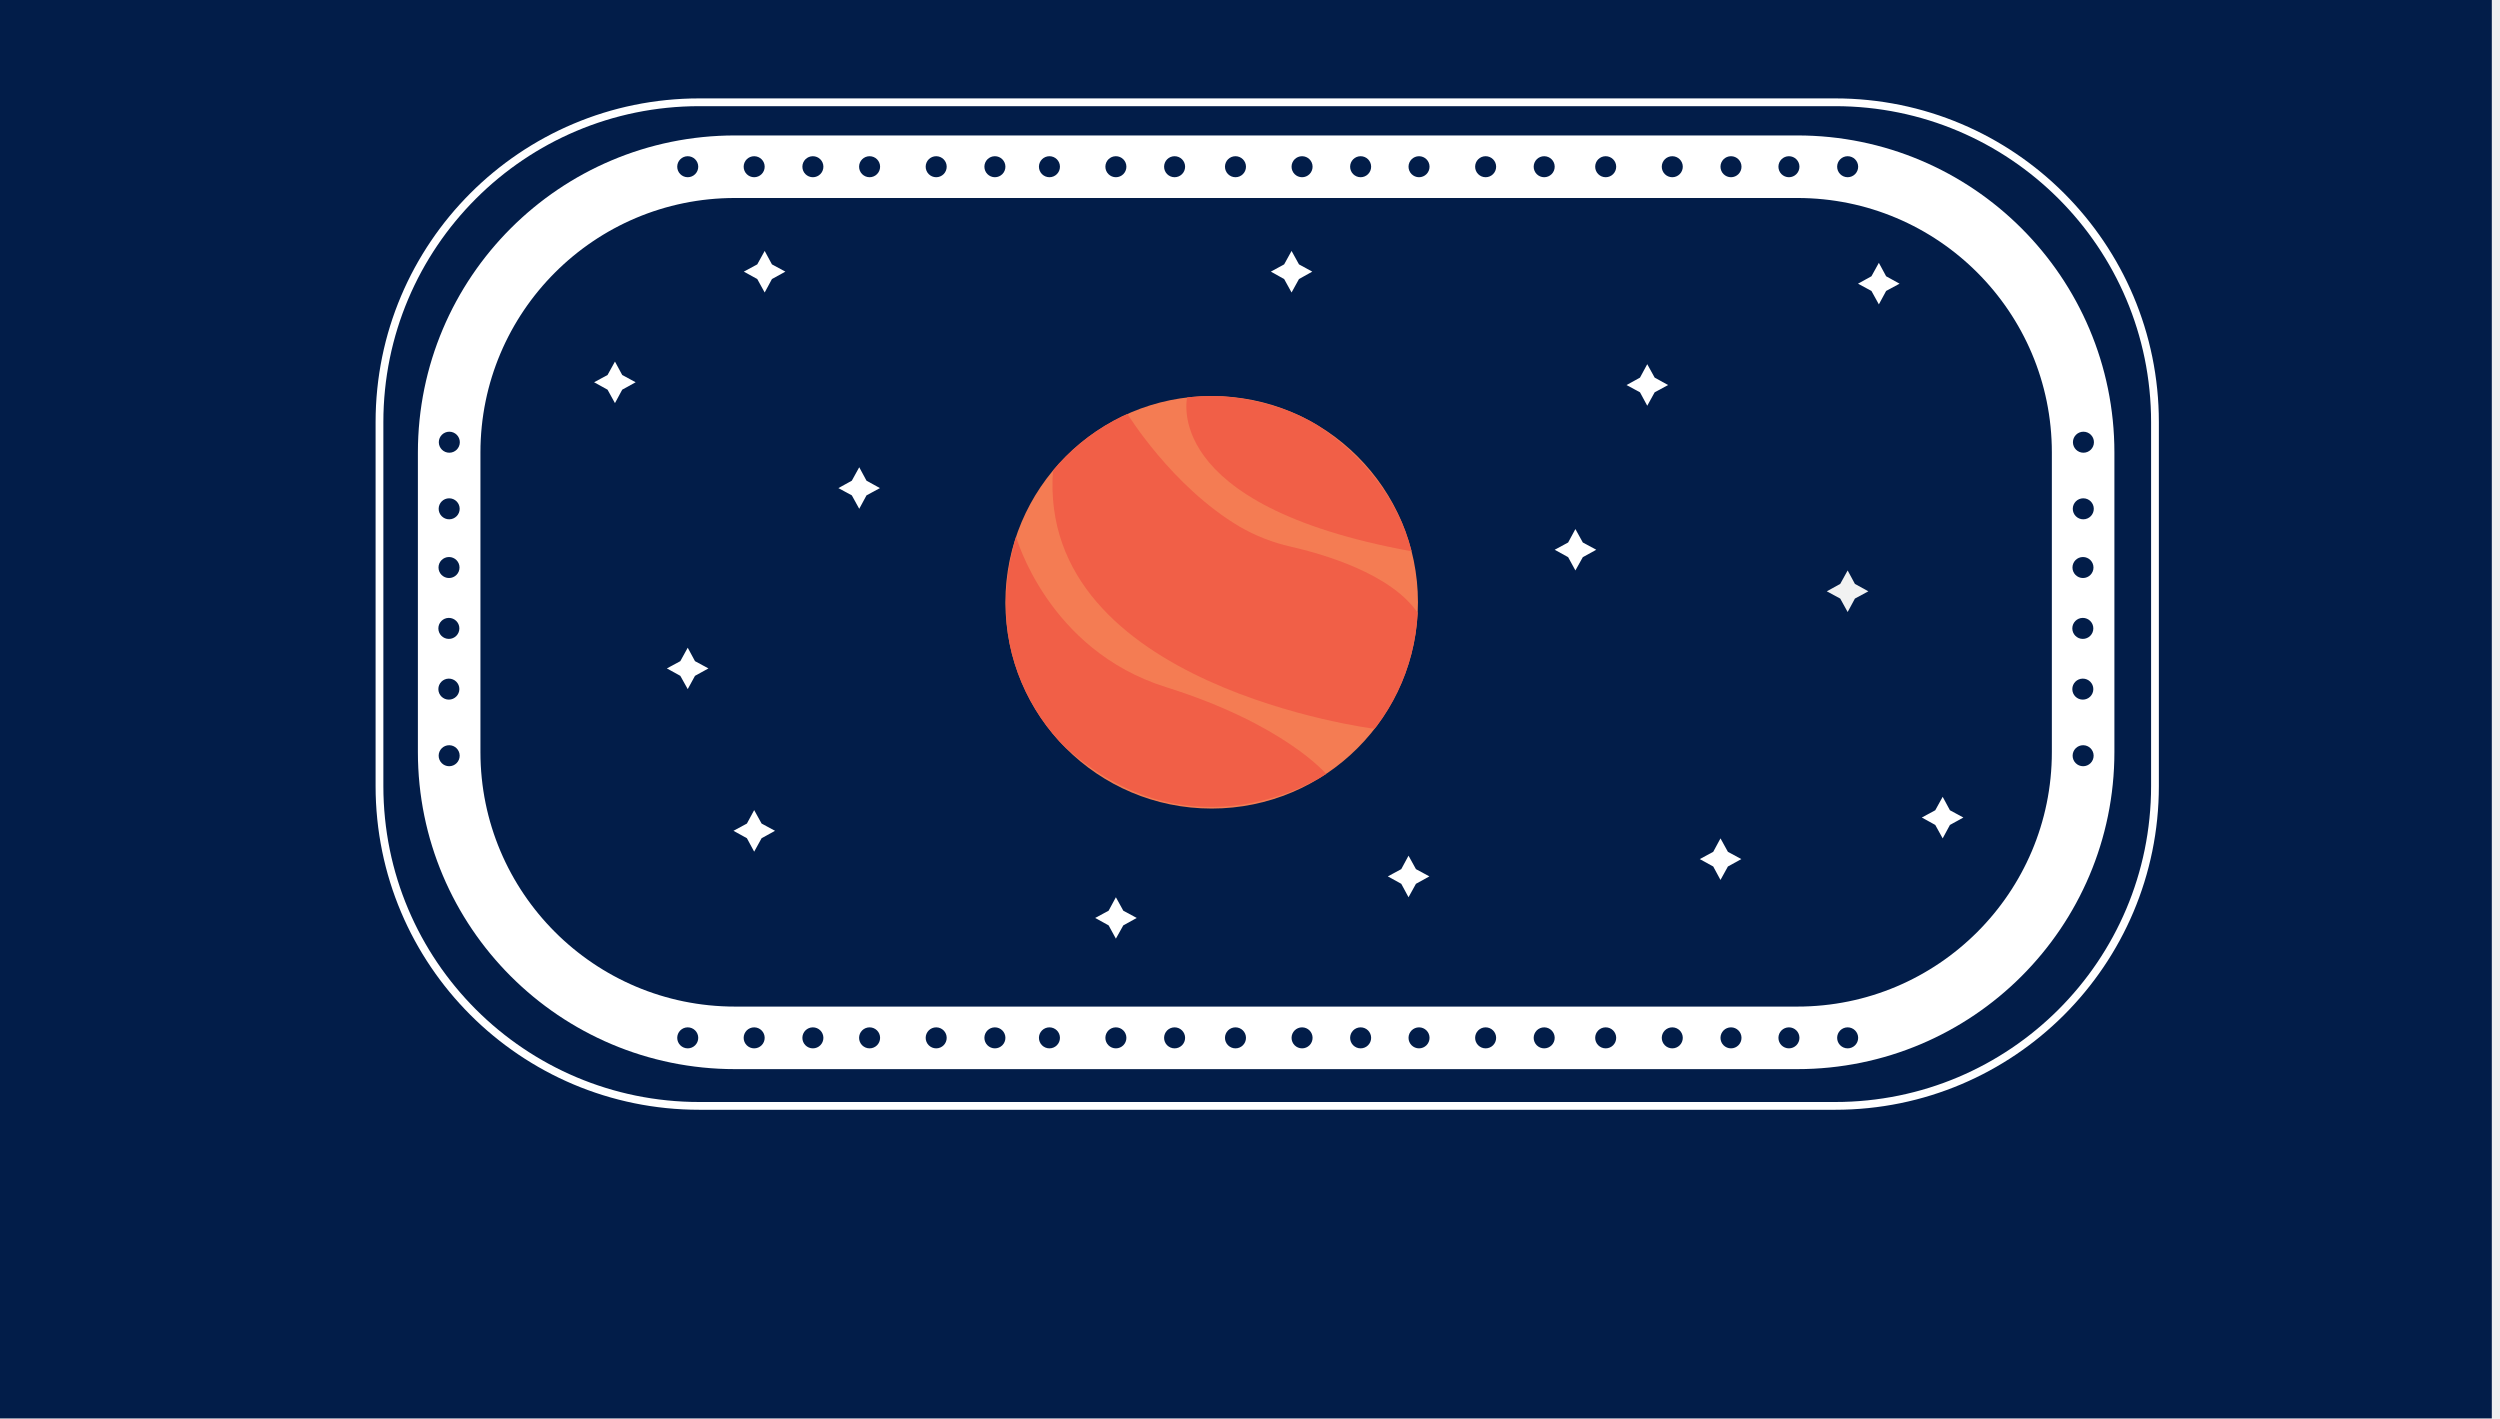
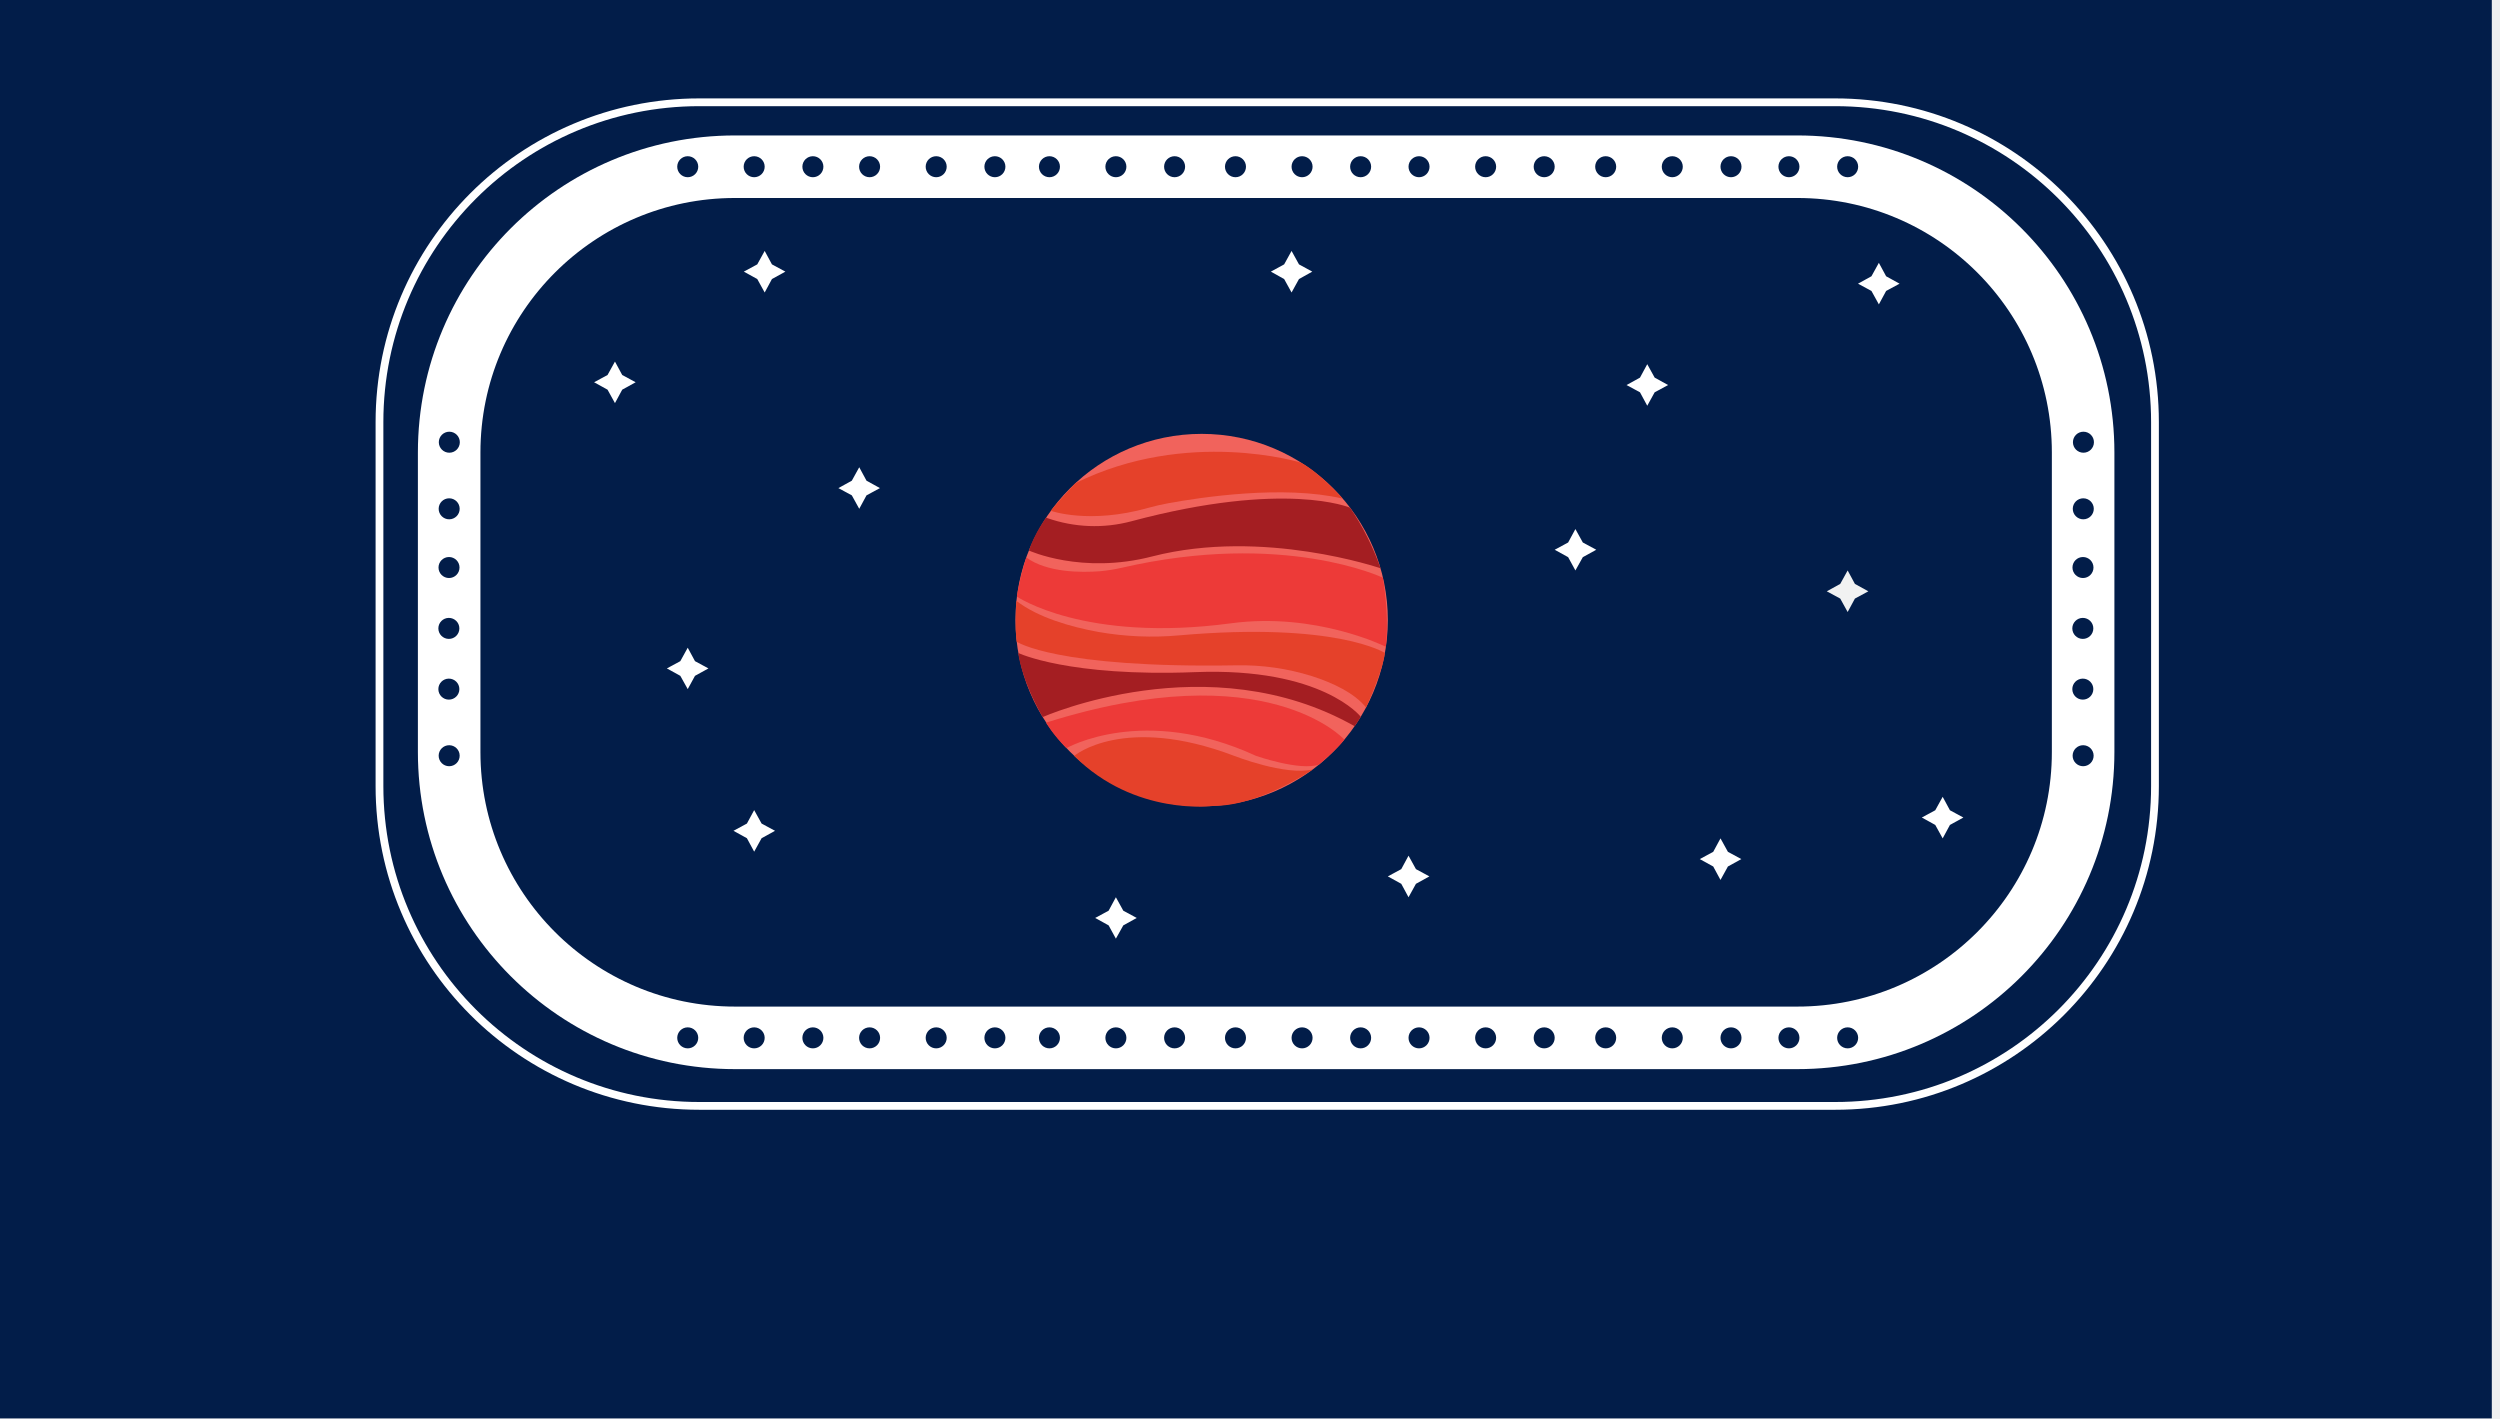
<svg xmlns="http://www.w3.org/2000/svg" width="1618" height="918" viewBox="0 0 1618 918">
  <defs>
    <clipPath id="a">
      <path fill="#021d49" stroke="#021d49" stroke-miterlimit="10" stroke-width="2.04" d="M.6-1925h1656v911.19H.6z" />
-     </clipPath>
-     <clipPath id="b">
-       <circle cx="784.2" cy="389.8" r="133.5" fill="none" />
    </clipPath>
  </defs>
  <path fill="#021d49" d="M.6-1925h1656v911.19H.6z" />
  <g fill="none" stroke="#fff" stroke-miterlimit="10" stroke-width="6.13" clip-path="url(#a)">
    <ellipse cx="-379.3" cy="-887.4" rx="1296.2" ry="736.7" transform="rotate(-27.7 -378.621 -886.521)" />
    <ellipse cx="-379.3" cy="-887.4" rx="1556.8" ry="884.8" transform="rotate(-27.7 -378.621 -886.521)" />
    <ellipse cx="-379.3" cy="-887.4" rx="1765.9" ry="1003.6" transform="rotate(-27.7 -378.621 -886.521)" />
    <ellipse cx="-379.3" cy="-887.4" rx="2035.2" ry="1156.7" transform="rotate(-27.7 -378.621 -886.521)" />
  </g>
  <path fill="none" stroke="#021d49" stroke-miterlimit="10" stroke-width="2.04" d="M.6-1925h1656v911.19H.6z" />
  <path fill="#021d49" d="M-5.3 0h1618v918H-5.3z" />
  <rect width="1057.5" height="563.8" x="290.7" y="107.9" fill="none" stroke="#fff" stroke-miterlimit="10" stroke-width="40.48" rx="185" ry="185" />
  <circle cx="445.1" cy="671.7" r="6.8" fill="#021d49" />
  <circle cx="488.1" cy="671.7" r="6.8" fill="#021d49" />
  <circle cx="526.1" cy="671.7" r="6.8" fill="#021d49" />
  <circle cx="562.8" cy="671.7" r="6.8" fill="#021d49" />
  <circle cx="605.9" cy="671.7" r="6.8" fill="#021d49" />
  <circle cx="643.9" cy="671.7" r="6.8" fill="#021d49" />
  <circle cx="679.2" cy="671.7" r="6.8" fill="#021d49" />
  <circle cx="722.2" cy="671.7" r="6.8" fill="#021d49" />
  <circle cx="760.2" cy="671.7" r="6.8" fill="#021d49" />
  <circle cx="799.6" cy="671.7" r="6.8" fill="#021d49" />
  <circle cx="290.8" cy="286.2" r="6.8" fill="#021d49" />
  <circle cx="290.7" cy="329.3" r="6.8" fill="#021d49" />
  <circle cx="290.6" cy="367.3" r="6.8" fill="#021d49" />
  <circle cx="290.5" cy="406.7" r="6.8" fill="#021d49" />
  <circle cx="290.5" cy="446" r="6.8" fill="#021d49" />
  <circle cx="290.7" cy="489.1" r="6.8" fill="#021d49" />
  <circle cx="1348.4" cy="286.2" r="6.8" fill="#021d49" />
  <circle cx="1348.3" cy="329.3" r="6.8" fill="#021d49" />
  <circle cx="1348.1" cy="367.3" r="6.8" fill="#021d49" />
  <circle cx="1348" cy="406.7" r="6.8" fill="#021d49" />
  <circle cx="1348" cy="446" r="6.8" fill="#021d49" />
  <circle cx="1348.2" cy="489.1" r="6.8" fill="#021d49" />
  <circle cx="842.7" cy="671.7" r="6.8" fill="#021d49" />
  <circle cx="880.6" cy="671.7" r="6.8" fill="#021d49" />
  <circle cx="918.4" cy="671.7" r="6.8" fill="#021d49" />
  <circle cx="961.5" cy="671.7" r="6.8" fill="#021d49" />
  <circle cx="999.4" cy="671.7" r="6.8" fill="#021d49" />
  <circle cx="1039.2" cy="671.7" r="6.8" fill="#021d49" />
  <circle cx="1082.3" cy="671.7" r="6.8" fill="#021d49" />
  <circle cx="1120.3" cy="671.7" r="6.8" fill="#021d49" />
  <circle cx="1157.8" cy="671.7" r="6.8" fill="#021d49" />
  <circle cx="1195.8" cy="671.7" r="6.8" fill="#021d49" />
  <circle cx="445.1" cy="107.9" r="6.8" fill="#021d49" />
  <circle cx="488.1" cy="107.9" r="6.8" fill="#021d49" />
  <circle cx="526.1" cy="107.9" r="6.8" fill="#021d49" />
  <circle cx="562.8" cy="107.9" r="6.8" fill="#021d49" />
  <circle cx="605.9" cy="107.9" r="6.8" fill="#021d49" />
  <circle cx="643.9" cy="107.9" r="6.8" fill="#021d49" />
  <circle cx="679.2" cy="107.9" r="6.8" fill="#021d49" />
  <circle cx="722.2" cy="107.9" r="6.8" fill="#021d49" />
  <circle cx="760.2" cy="107.9" r="6.8" fill="#021d49" />
  <circle cx="799.6" cy="107.9" r="6.8" fill="#021d49" />
  <circle cx="842.7" cy="107.9" r="6.8" fill="#021d49" />
  <circle cx="880.6" cy="107.9" r="6.8" fill="#021d49" />
  <circle cx="918.4" cy="107.9" r="6.8" fill="#021d49" />
  <circle cx="961.5" cy="107.9" r="6.8" fill="#021d49" />
  <circle cx="999.4" cy="107.9" r="6.8" fill="#021d49" />
  <circle cx="1039.2" cy="107.9" r="6.8" fill="#021d49" />
  <circle cx="1082.3" cy="107.9" r="6.8" fill="#021d49" />
  <circle cx="1120.3" cy="107.9" r="6.8" fill="#021d49" />
  <circle cx="1157.8" cy="107.9" r="6.8" fill="#021d49" />
  <circle cx="1195.8" cy="107.9" r="6.8" fill="#021d49" />
  <path fill="#fff" d="M398 234l4.7 8.7 8.7 4.7-8.7 4.8-4.7 8.7-4.8-8.7-8.7-4.8 8.7-4.7 4.8-8.7zm96.9-71.6l4.7 8.7 8.7 4.7-8.7 4.8-4.7 8.7-4.8-8.7-8.7-4.8 8.7-4.7 4.8-8.7zm61.2 140l4.7 8.7 8.7 4.8-8.7 4.7-4.7 8.7-4.8-8.7-8.7-4.7 8.7-4.8 4.8-8.7zm557.4 240.2l4.8 8.7 8.7 4.7-8.7 4.8-4.8 8.7-4.7-8.7-8.7-4.8 8.7-4.7 4.7-8.7z" />
  <path fill="#f1f2f2" d="M1195.8 369.2l4.7 8.7 8.7 4.8-8.7 4.7-4.7 8.7-4.8-8.7-8.7-4.7 8.7-4.8 4.8-8.7z" />
  <path fill="#fff" d="M1216 170.1l4.7 8.7 8.7 4.8-8.7 4.7-4.7 8.7-4.8-8.7-8.7-4.7 8.7-4.8 4.8-8.7zm-149.9 65.6l4.8 8.7 8.7 4.8-8.7 4.7-4.8 8.7-4.7-8.7-8.7-4.7 8.7-4.8 4.7-8.7zm-46.5 106.7l4.8 8.7 8.7 4.7-8.7 4.8-4.8 8.6-4.7-8.6-8.7-4.8 8.7-4.7 4.7-8.7zM722.2 580.7l4.8 8.7 8.7 4.7-8.7 4.8-4.8 8.6-4.7-8.6-8.7-4.8 8.7-4.7 4.7-8.7zm189.4-26.9l4.8 8.7 8.7 4.7-8.7 4.8-4.8 8.7-4.7-8.7-8.7-4.8 8.7-4.7 4.7-8.7zm-75.7-391.4l4.8 8.7 8.6 4.7-8.6 4.8-4.8 8.7-4.8-8.7-8.6-4.8 8.6-4.7 4.8-8.7zM445.1 419.2l4.7 8.7 8.7 4.7-8.7 4.8-4.7 8.6-4.8-8.6-8.7-4.8 8.7-4.7 4.8-8.7zm43 105.1l4.8 8.7 8.7 4.7-8.7 4.8-4.8 8.7-4.7-8.7-8.7-4.8 8.7-4.7 4.7-8.7zm769.2-8.6l4.7 8.7 8.7 4.7-8.7 4.8-4.7 8.7-4.8-8.7-8.7-4.8 8.7-4.7 4.8-8.7z" />
  <rect width="1149.1" height="649.53" x="245.6" y="66.2" fill="none" stroke="#fff" stroke-miterlimit="10" stroke-width="5.03" rx="207" ry="207" />
-   <g clip-path="url(#b)">
-     <circle cx="784.2" cy="389.8" r="133.5" fill="#f47c53" />
-     <path fill="#f15f47" d="M657.6 347.3s20.4 73.4 97 97.4 103.7 56.2 103.7 56.2-86.8 59.3-171.4-19.6c0 0-54.4-49.5-29.3-134z" />
-     <path fill="#f15f47" d="M729.7 267.9s28.7 46.9 72.5 72.9a117.1 117.1 0 0 0 33.2 13c20.2 4.6 65 17.3 82.3 43.1 0 0-.8 43.3-28.1 74.8 0 0-218.3-27.5-208.1-167.2 0 0 20.8-26.8 48.2-36.6z" />
-     <path fill="#f15f47" d="M768.5 256.3s-19.3 70.6 145.1 100.5c0 0-8.7-47.8-61.5-81.9 0 0-31.8-21.7-83.6-18.6z" />
-   </g>
+   <circle cx="777.7" cy="401.3" r="120.5" fill="#f1635c" />
+   <path fill="#e5412a" d="M695.2 489.2s32-27.2 103.6 0c0 0 33 13 50.8 8.8 0 0-33.7 23.6-64.4 23.6 0 0-50.7 6.9-90-32.4z" />
+   <path fill="#ed3a38" d="M690.2 484.2s49.8-28.6 122.7 5c0 0 28.7 10 40.8 5.6 0 0 11.2-9.4 16.4-16.1 0 0-50.4-56.1-193.1-11 0 0 4.1 7.4 13.2 16.5z" />
+   <path fill="#a41e22" d="M674.8 464.1s107.3-47.7 201.9 5.9a72.7 72.7 0 0 0 4-6.1s-25-32.1-107.1-28.9S659 422.6 659 422.6s1.6 16.5 15.8 41.5z" />
+   <path fill="#e5412a" d="M658 415.3s25.1 17.3 142.1 15.3a153.4 153.4 0 0 1 49 7c13.4 4.3 27.4 10.8 35 20.3 0 0 10.7-22.9 12.2-35.3 0 0-31.3-20.3-133.1-11.4a199.1 199.1 0 0 1-52.3-2.2c-18-3.3-38.8-9.2-53.1-20.1 0 0-1.1 17.9.2 26.4z" />
+   <path fill="#ed3a38" d="M658.1 386.1s43.9 30 138.6 17.3c55.2-7.4 100.2 15.2 100.2 15.2s2.6-17-1.9-44.7c0 0-64.1-30.7-169.2-6.4a110 110 0 0 1-13.8 2.2c-12.2.9-34.1 1-47.8-8.9a178.8 178.8 0 0 0-6.1 25.3z" />
+   <path fill="#a41e22" d="M665.9 356.3s34.1 15.7 79.9 3.8c71.7-18.4 147.7 7.7 147.7 7.7a170.4 170.4 0 0 0-19.7-39.2s-41.6-18-141.7 8.8a92.3 92.3 0 0 1-54.3-2.1l-.8-.3s-7.4 10.1-11.1 21.3z" />
+   <path fill="#e5412a" d="M680.1 330.6s24.8 8.9 63-1.9c4.3-1.2 8.6-2.2 13-3 20.7-3.8 74.4-12 112.9-3 0 0-14.1-16.2-27.1-23.3 0 0-73.3-22.6-145.9 13.3 0 0-12.8 13.5-15.9 17.9z" />
</svg>
